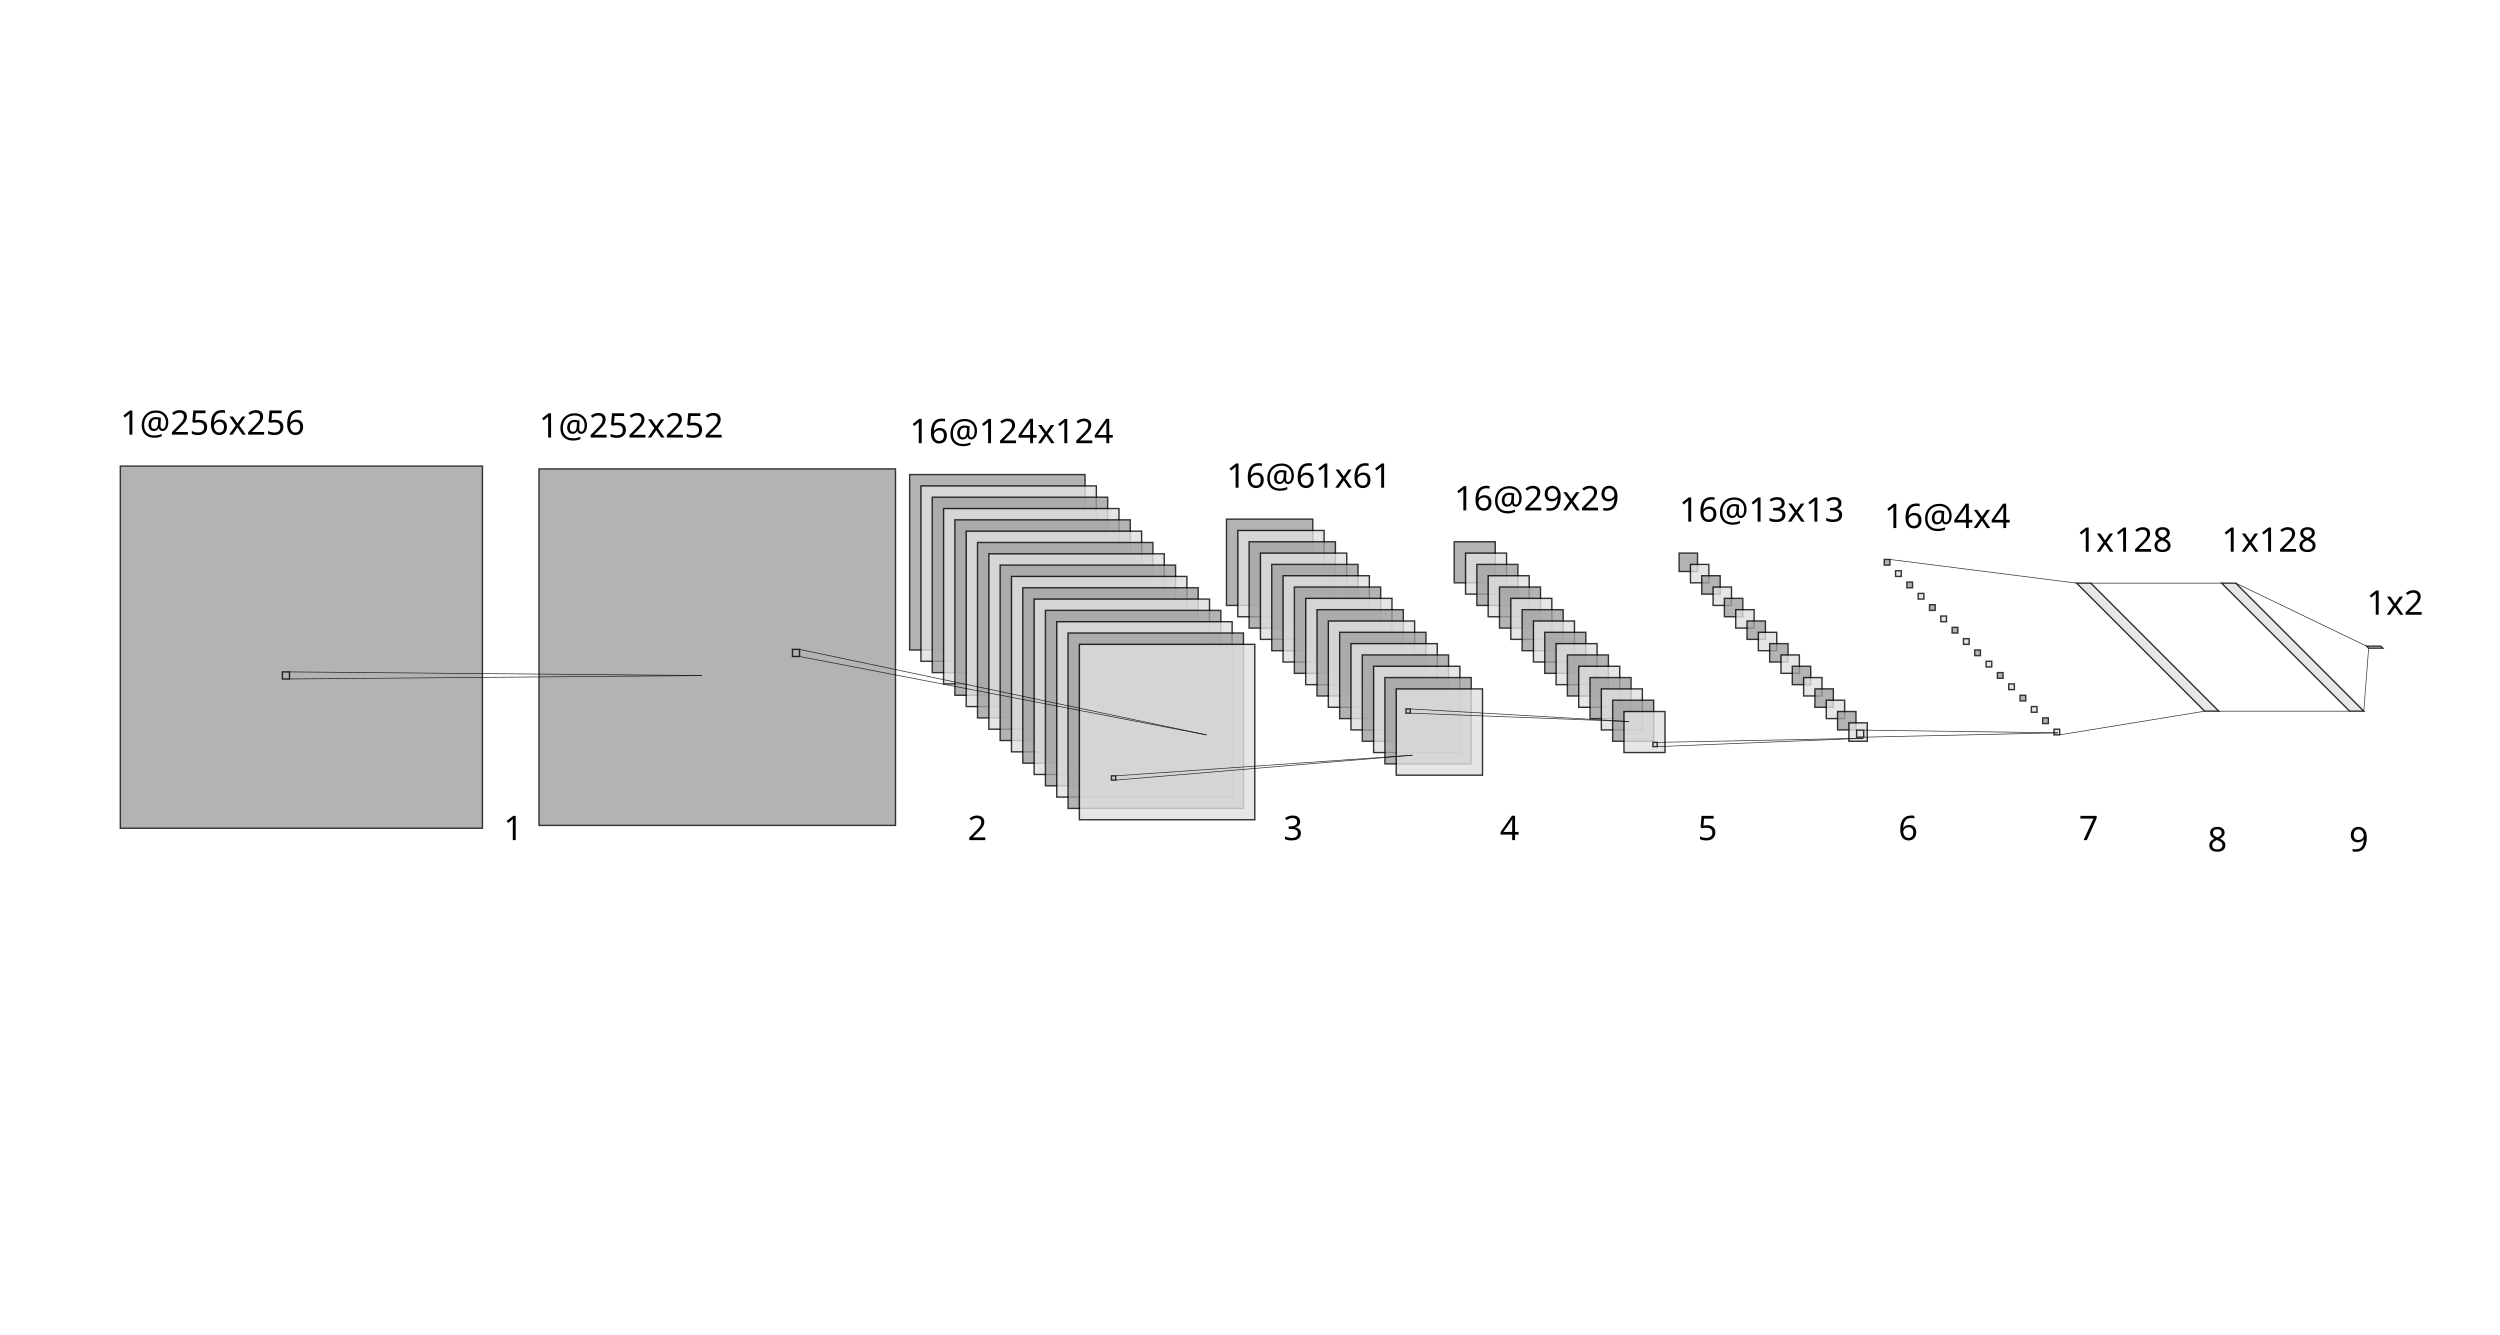
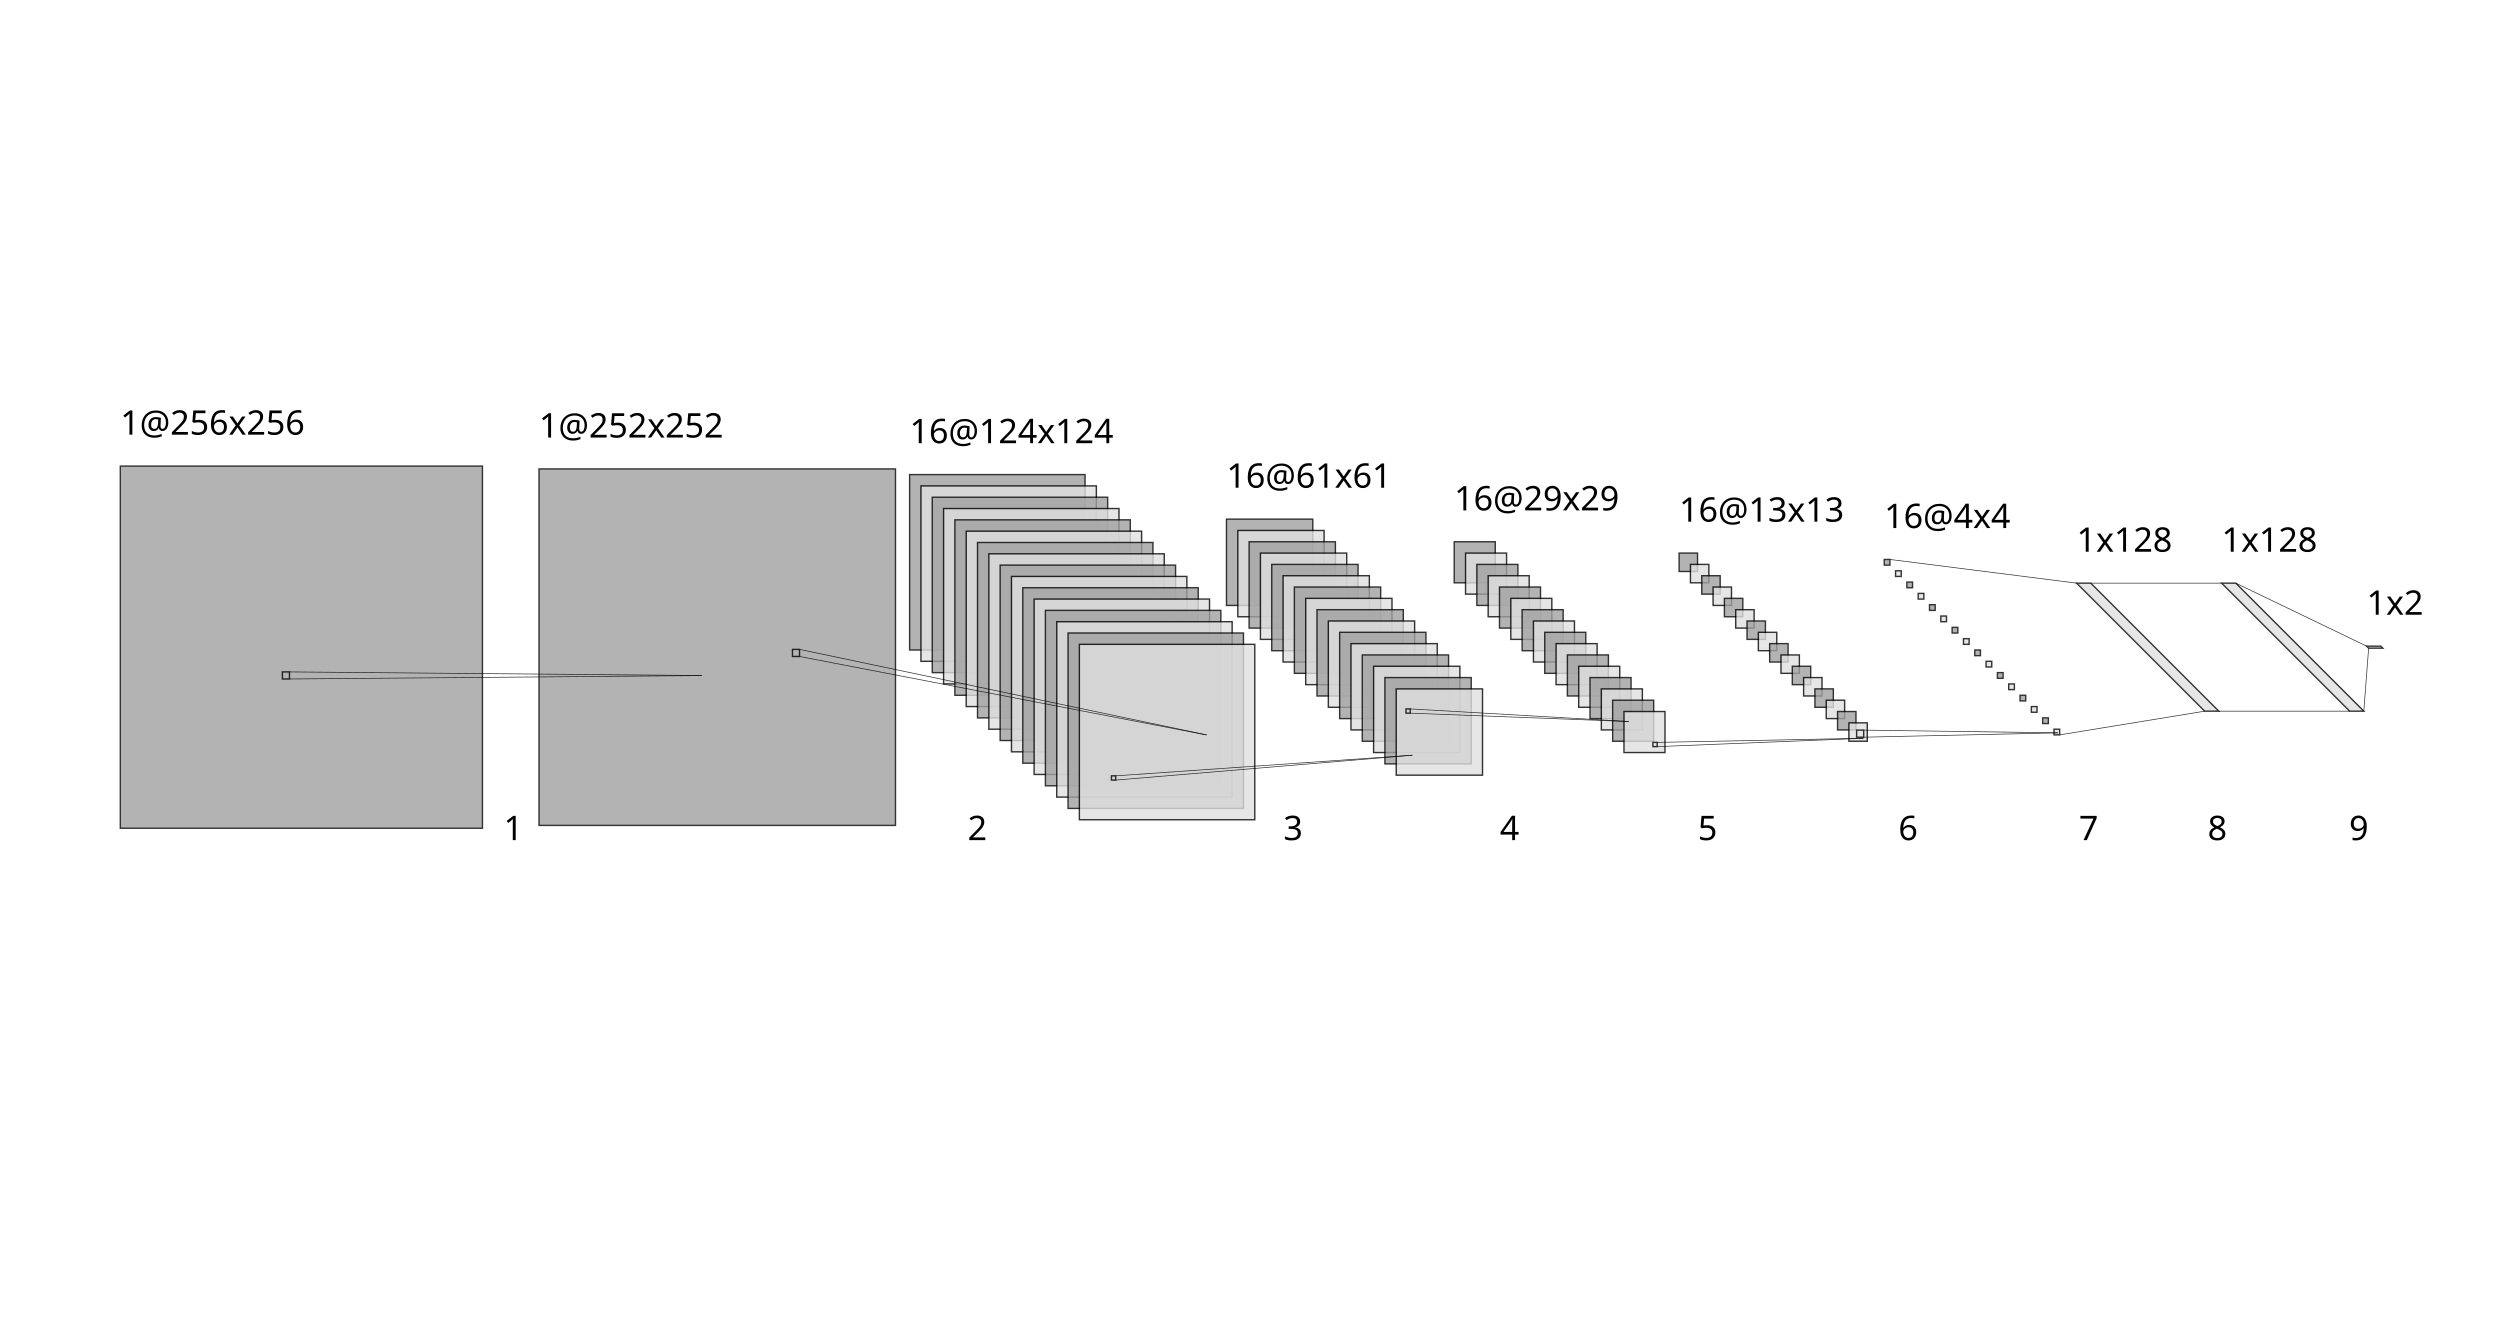
<svg xmlns="http://www.w3.org/2000/svg" width="1261" height="673" style="cursor: move;">
  <g transform="translate(250.1196,86.33761) scale(0.7134939)">
    <rect class="rect" id="0_0" width="256" height="256" x="-265.5" y="208.5" style="fill: rgb(160, 160, 160); stroke: black; stroke-width: 1; opacity: 0.8;" />
    <rect class="rect" id="1_0" width="252" height="252" x="30.5" y="210.5" style="fill: rgb(160, 160, 160); stroke: black; stroke-width: 1; opacity: 0.8;" />
    <rect class="rect" id="2_0" width="124" height="124" x="292.5" y="214.5" style="fill: rgb(160, 160, 160); stroke: black; stroke-width: 1; opacity: 0.8;" />
    <rect class="rect" id="2_1" width="124" height="124" x="300.5" y="222.5" style="fill: rgb(224, 224, 224); stroke: black; stroke-width: 1; opacity: 0.8;" />
    <rect class="rect" id="2_2" width="124" height="124" x="308.5" y="230.5" style="fill: rgb(160, 160, 160); stroke: black; stroke-width: 1; opacity: 0.8;" />
    <rect class="rect" id="2_3" width="124" height="124" x="316.5" y="238.5" style="fill: rgb(224, 224, 224); stroke: black; stroke-width: 1; opacity: 0.8;" />
    <rect class="rect" id="2_4" width="124" height="124" x="324.5" y="246.5" style="fill: rgb(160, 160, 160); stroke: black; stroke-width: 1; opacity: 0.8;" />
    <rect class="rect" id="2_5" width="124" height="124" x="332.5" y="254.5" style="fill: rgb(224, 224, 224); stroke: black; stroke-width: 1; opacity: 0.8;" />
    <rect class="rect" id="2_6" width="124" height="124" x="340.5" y="262.5" style="fill: rgb(160, 160, 160); stroke: black; stroke-width: 1; opacity: 0.8;" />
    <rect class="rect" id="2_7" width="124" height="124" x="348.5" y="270.5" style="fill: rgb(224, 224, 224); stroke: black; stroke-width: 1; opacity: 0.8;" />
    <rect class="rect" id="2_8" width="124" height="124" x="356.5" y="278.5" style="fill: rgb(160, 160, 160); stroke: black; stroke-width: 1; opacity: 0.8;" />
    <rect class="rect" id="2_9" width="124" height="124" x="364.5" y="286.5" style="fill: rgb(224, 224, 224); stroke: black; stroke-width: 1; opacity: 0.8;" />
    <rect class="rect" id="2_10" width="124" height="124" x="372.5" y="294.5" style="fill: rgb(160, 160, 160); stroke: black; stroke-width: 1; opacity: 0.8;" />
    <rect class="rect" id="2_11" width="124" height="124" x="380.5" y="302.5" style="fill: rgb(224, 224, 224); stroke: black; stroke-width: 1; opacity: 0.8;" />
    <rect class="rect" id="2_12" width="124" height="124" x="388.5" y="310.5" style="fill: rgb(160, 160, 160); stroke: black; stroke-width: 1; opacity: 0.8;" />
    <rect class="rect" id="2_13" width="124" height="124" x="396.5" y="318.5" style="fill: rgb(224, 224, 224); stroke: black; stroke-width: 1; opacity: 0.8;" />
    <rect class="rect" id="2_14" width="124" height="124" x="404.5" y="326.5" style="fill: rgb(160, 160, 160); stroke: black; stroke-width: 1; opacity: 0.8;" />
    <rect class="rect" id="2_15" width="124" height="124" x="412.5" y="334.5" style="fill: rgb(224, 224, 224); stroke: black; stroke-width: 1; opacity: 0.8;" />
    <rect class="rect" id="3_0" width="61" height="61" x="516.5" y="246" style="fill: rgb(160, 160, 160); stroke: black; stroke-width: 1; opacity: 0.8;" />
    <rect class="rect" id="3_1" width="61" height="61" x="524.5" y="254" style="fill: rgb(224, 224, 224); stroke: black; stroke-width: 1; opacity: 0.8;" />
    <rect class="rect" id="3_2" width="61" height="61" x="532.5" y="262" style="fill: rgb(160, 160, 160); stroke: black; stroke-width: 1; opacity: 0.8;" />
    <rect class="rect" id="3_3" width="61" height="61" x="540.5" y="270" style="fill: rgb(224, 224, 224); stroke: black; stroke-width: 1; opacity: 0.8;" />
    <rect class="rect" id="3_4" width="61" height="61" x="548.5" y="278" style="fill: rgb(160, 160, 160); stroke: black; stroke-width: 1; opacity: 0.8;" />
    <rect class="rect" id="3_5" width="61" height="61" x="556.5" y="286" style="fill: rgb(224, 224, 224); stroke: black; stroke-width: 1; opacity: 0.8;" />
    <rect class="rect" id="3_6" width="61" height="61" x="564.5" y="294" style="fill: rgb(160, 160, 160); stroke: black; stroke-width: 1; opacity: 0.8;" />
    <rect class="rect" id="3_7" width="61" height="61" x="572.5" y="302" style="fill: rgb(224, 224, 224); stroke: black; stroke-width: 1; opacity: 0.8;" />
    <rect class="rect" id="3_8" width="61" height="61" x="580.5" y="310" style="fill: rgb(160, 160, 160); stroke: black; stroke-width: 1; opacity: 0.8;" />
    <rect class="rect" id="3_9" width="61" height="61" x="588.5" y="318" style="fill: rgb(224, 224, 224); stroke: black; stroke-width: 1; opacity: 0.8;" />
    <rect class="rect" id="3_10" width="61" height="61" x="596.5" y="326" style="fill: rgb(160, 160, 160); stroke: black; stroke-width: 1; opacity: 0.8;" />
    <rect class="rect" id="3_11" width="61" height="61" x="604.5" y="334" style="fill: rgb(224, 224, 224); stroke: black; stroke-width: 1; opacity: 0.8;" />
    <rect class="rect" id="3_12" width="61" height="61" x="612.5" y="342" style="fill: rgb(160, 160, 160); stroke: black; stroke-width: 1; opacity: 0.8;" />
    <rect class="rect" id="3_13" width="61" height="61" x="620.5" y="350" style="fill: rgb(224, 224, 224); stroke: black; stroke-width: 1; opacity: 0.8;" />
    <rect class="rect" id="3_14" width="61" height="61" x="628.5" y="358" style="fill: rgb(160, 160, 160); stroke: black; stroke-width: 1; opacity: 0.8;" />
    <rect class="rect" id="3_15" width="61" height="61" x="636.5" y="366" style="fill: rgb(224, 224, 224); stroke: black; stroke-width: 1; opacity: 0.8;" />
    <rect class="rect" id="4_0" width="29" height="29" x="677.5" y="262" style="fill: rgb(160, 160, 160); stroke: black; stroke-width: 1; opacity: 0.8;" />
    <rect class="rect" id="4_1" width="29" height="29" x="685.5" y="270" style="fill: rgb(224, 224, 224); stroke: black; stroke-width: 1; opacity: 0.8;" />
    <rect class="rect" id="4_2" width="29" height="29" x="693.5" y="278" style="fill: rgb(160, 160, 160); stroke: black; stroke-width: 1; opacity: 0.8;" />
    <rect class="rect" id="4_3" width="29" height="29" x="701.5" y="286" style="fill: rgb(224, 224, 224); stroke: black; stroke-width: 1; opacity: 0.8;" />
    <rect class="rect" id="4_4" width="29" height="29" x="709.5" y="294" style="fill: rgb(160, 160, 160); stroke: black; stroke-width: 1; opacity: 0.8;" />
    <rect class="rect" id="4_5" width="29" height="29" x="717.5" y="302" style="fill: rgb(224, 224, 224); stroke: black; stroke-width: 1; opacity: 0.8;" />
    <rect class="rect" id="4_6" width="29" height="29" x="725.5" y="310" style="fill: rgb(160, 160, 160); stroke: black; stroke-width: 1; opacity: 0.8;" />
    <rect class="rect" id="4_7" width="29" height="29" x="733.5" y="318" style="fill: rgb(224, 224, 224); stroke: black; stroke-width: 1; opacity: 0.8;" />
    <rect class="rect" id="4_8" width="29" height="29" x="741.5" y="326" style="fill: rgb(160, 160, 160); stroke: black; stroke-width: 1; opacity: 0.8;" />
    <rect class="rect" id="4_9" width="29" height="29" x="749.5" y="334" style="fill: rgb(224, 224, 224); stroke: black; stroke-width: 1; opacity: 0.8;" />
    <rect class="rect" id="4_10" width="29" height="29" x="757.5" y="342" style="fill: rgb(160, 160, 160); stroke: black; stroke-width: 1; opacity: 0.8;" />
    <rect class="rect" id="4_11" width="29" height="29" x="765.5" y="350" style="fill: rgb(224, 224, 224); stroke: black; stroke-width: 1; opacity: 0.8;" />
    <rect class="rect" id="4_12" width="29" height="29" x="773.5" y="358" style="fill: rgb(160, 160, 160); stroke: black; stroke-width: 1; opacity: 0.8;" />
    <rect class="rect" id="4_13" width="29" height="29" x="781.5" y="366" style="fill: rgb(224, 224, 224); stroke: black; stroke-width: 1; opacity: 0.8;" />
    <rect class="rect" id="4_14" width="29" height="29" x="789.5" y="374" style="fill: rgb(160, 160, 160); stroke: black; stroke-width: 1; opacity: 0.8;" />
    <rect class="rect" id="4_15" width="29" height="29" x="797.5" y="382" style="fill: rgb(224, 224, 224); stroke: black; stroke-width: 1; opacity: 0.8;" />
    <rect class="rect" id="5_0" width="13" height="13" x="836.5" y="270" style="fill: rgb(160, 160, 160); stroke: black; stroke-width: 1; opacity: 0.8;" />
    <rect class="rect" id="5_1" width="13" height="13" x="844.5" y="278" style="fill: rgb(224, 224, 224); stroke: black; stroke-width: 1; opacity: 0.8;" />
    <rect class="rect" id="5_2" width="13" height="13" x="852.5" y="286" style="fill: rgb(160, 160, 160); stroke: black; stroke-width: 1; opacity: 0.8;" />
    <rect class="rect" id="5_3" width="13" height="13" x="860.5" y="294" style="fill: rgb(224, 224, 224); stroke: black; stroke-width: 1; opacity: 0.8;" />
    <rect class="rect" id="5_4" width="13" height="13" x="868.5" y="302" style="fill: rgb(160, 160, 160); stroke: black; stroke-width: 1; opacity: 0.8;" />
    <rect class="rect" id="5_5" width="13" height="13" x="876.5" y="310" style="fill: rgb(224, 224, 224); stroke: black; stroke-width: 1; opacity: 0.8;" />
    <rect class="rect" id="5_6" width="13" height="13" x="884.5" y="318" style="fill: rgb(160, 160, 160); stroke: black; stroke-width: 1; opacity: 0.8;" />
    <rect class="rect" id="5_7" width="13" height="13" x="892.5" y="326" style="fill: rgb(224, 224, 224); stroke: black; stroke-width: 1; opacity: 0.8;" />
    <rect class="rect" id="5_8" width="13" height="13" x="900.5" y="334" style="fill: rgb(160, 160, 160); stroke: black; stroke-width: 1; opacity: 0.8;" />
    <rect class="rect" id="5_9" width="13" height="13" x="908.5" y="342" style="fill: rgb(224, 224, 224); stroke: black; stroke-width: 1; opacity: 0.8;" />
    <rect class="rect" id="5_10" width="13" height="13" x="916.5" y="350" style="fill: rgb(160, 160, 160); stroke: black; stroke-width: 1; opacity: 0.8;" />
    <rect class="rect" id="5_11" width="13" height="13" x="924.5" y="358" style="fill: rgb(224, 224, 224); stroke: black; stroke-width: 1; opacity: 0.8;" />
    <rect class="rect" id="5_12" width="13" height="13" x="932.5" y="366" style="fill: rgb(160, 160, 160); stroke: black; stroke-width: 1; opacity: 0.8;" />
    <rect class="rect" id="5_13" width="13" height="13" x="940.5" y="374" style="fill: rgb(224, 224, 224); stroke: black; stroke-width: 1; opacity: 0.8;" />
    <rect class="rect" id="5_14" width="13" height="13" x="948.5" y="382" style="fill: rgb(160, 160, 160); stroke: black; stroke-width: 1; opacity: 0.8;" />
    <rect class="rect" id="5_15" width="13" height="13" x="956.5" y="390" style="fill: rgb(224, 224, 224); stroke: black; stroke-width: 1; opacity: 0.8;" />
    <rect class="rect" id="6_0" width="4" height="4" x="981.5" y="274.5" style="fill: rgb(160, 160, 160); stroke: black; stroke-width: 1; opacity: 0.8;" />
    <rect class="rect" id="6_1" width="4" height="4" x="989.5" y="282.5" style="fill: rgb(224, 224, 224); stroke: black; stroke-width: 1; opacity: 0.8;" />
    <rect class="rect" id="6_2" width="4" height="4" x="997.5" y="290.5" style="fill: rgb(160, 160, 160); stroke: black; stroke-width: 1; opacity: 0.8;" />
    <rect class="rect" id="6_3" width="4" height="4" x="1005.5" y="298.5" style="fill: rgb(224, 224, 224); stroke: black; stroke-width: 1; opacity: 0.8;" />
    <rect class="rect" id="6_4" width="4" height="4" x="1013.5" y="306.5" style="fill: rgb(160, 160, 160); stroke: black; stroke-width: 1; opacity: 0.8;" />
    <rect class="rect" id="6_5" width="4" height="4" x="1021.5" y="314.5" style="fill: rgb(224, 224, 224); stroke: black; stroke-width: 1; opacity: 0.8;" />
    <rect class="rect" id="6_6" width="4" height="4" x="1029.5" y="322.5" style="fill: rgb(160, 160, 160); stroke: black; stroke-width: 1; opacity: 0.8;" />
    <rect class="rect" id="6_7" width="4" height="4" x="1037.5" y="330.5" style="fill: rgb(224, 224, 224); stroke: black; stroke-width: 1; opacity: 0.8;" />
    <rect class="rect" id="6_8" width="4" height="4" x="1045.5" y="338.5" style="fill: rgb(160, 160, 160); stroke: black; stroke-width: 1; opacity: 0.8;" />
    <rect class="rect" id="6_9" width="4" height="4" x="1053.5" y="346.5" style="fill: rgb(224, 224, 224); stroke: black; stroke-width: 1; opacity: 0.8;" />
    <rect class="rect" id="6_10" width="4" height="4" x="1061.5" y="354.5" style="fill: rgb(160, 160, 160); stroke: black; stroke-width: 1; opacity: 0.8;" />
    <rect class="rect" id="6_11" width="4" height="4" x="1069.5" y="362.5" style="fill: rgb(224, 224, 224); stroke: black; stroke-width: 1; opacity: 0.8;" />
    <rect class="rect" id="6_12" width="4" height="4" x="1077.5" y="370.5" style="fill: rgb(160, 160, 160); stroke: black; stroke-width: 1; opacity: 0.8;" />
    <rect class="rect" id="6_13" width="4" height="4" x="1085.5" y="378.5" style="fill: rgb(224, 224, 224); stroke: black; stroke-width: 1; opacity: 0.8;" />
    <rect class="rect" id="6_14" width="4" height="4" x="1093.5" y="386.5" style="fill: rgb(160, 160, 160); stroke: black; stroke-width: 1; opacity: 0.8;" />
    <rect class="rect" id="6_15" width="4" height="4" x="1101.5" y="394.5" style="fill: rgb(224, 224, 224); stroke: black; stroke-width: 1; opacity: 0.8;" />
    <rect class="conv" id="conv_0" width="5" height="5" x="-150.922" y="353.991" style="fill-opacity: 0; stroke: black; stroke-width: 1; stroke-opacity: 0.8;" />
    <rect class="conv" id="conv_1" width="5" height="5" x="209.67" y="338.085" style="fill-opacity: 0; stroke: black; stroke-width: 1; stroke-opacity: 0.8;" />
    <rect class="conv" id="conv_2" width="3" height="3" x="435.167" y="427.468" style="fill-opacity: 0; stroke: black; stroke-width: 1; stroke-opacity: 0.8;" />
    <rect class="conv" id="conv_3" width="3" height="3" x="643.406" y="380.149" style="fill-opacity: 0; stroke: black; stroke-width: 1; stroke-opacity: 0.8;" />
    <rect class="conv" id="conv_4" width="3" height="3" x="817.963" y="403.816" style="fill-opacity: 0; stroke: black; stroke-width: 1; stroke-opacity: 0.8;" />
    <rect class="conv" id="conv_5" width="5" height="5" x="961.966" y="395.147" style="fill-opacity: 0; stroke: black; stroke-width: 1; stroke-opacity: 0.8;" />
    <line class="link" id="conv_0" x1="-145.922" y1="358.991" x2="145.534" y2="356.571" style="stroke: black; stroke-width: 0.5; stroke-opacity: 0.8;" />
    <line class="link" id="conv_0" x1="-145.922" y1="353.991" x2="145.534" y2="356.571" style="stroke: black; stroke-width: 0.5; stroke-opacity: 0.8;" />
    <line class="link" id="conv_1" x1="214.67" y1="343.085" x2="502.448" y2="398.551" style="stroke: black; stroke-width: 0.5; stroke-opacity: 0.8;" />
    <line class="link" id="conv_1" x1="214.67" y1="338.085" x2="502.448" y2="398.551" style="stroke: black; stroke-width: 0.5; stroke-opacity: 0.8;" />
    <line class="link" id="conv_2" x1="438.167" y1="430.468" x2="647.927" y2="412.868" style="stroke: black; stroke-width: 0.5; stroke-opacity: 0.8;" />
    <line class="link" id="conv_2" x1="438.167" y1="427.468" x2="647.927" y2="412.868" style="stroke: black; stroke-width: 0.5; stroke-opacity: 0.8;" />
    <line class="link" id="conv_3" x1="646.406" y1="383.149" x2="800.953" y2="389.074" style="stroke: black; stroke-width: 0.5; stroke-opacity: 0.8;" />
    <line class="link" id="conv_3" x1="646.406" y1="380.149" x2="800.953" y2="389.074" style="stroke: black; stroke-width: 0.5; stroke-opacity: 0.8;" />
    <line class="link" id="conv_4" x1="820.963" y1="406.816" x2="966.732" y2="400.908" style="stroke: black; stroke-width: 0.5; stroke-opacity: 0.8;" />
    <line class="link" id="conv_4" x1="820.963" y1="403.816" x2="966.732" y2="400.908" style="stroke: black; stroke-width: 0.5; stroke-opacity: 0.8;" />
    <line class="link" id="conv_5" x1="966.966" y1="400.147" x2="1104.233" y2="397.073" style="stroke: black; stroke-width: 0.5; stroke-opacity: 0.8;" />
    <line class="link" id="conv_5" x1="966.966" y1="395.147" x2="1104.233" y2="397.073" style="stroke: black; stroke-width: 0.5; stroke-opacity: 0.8;" />
    <polygon class="poly" id="fc_0" points="1117.5,291.245 1127.5,291.245 1218.01,381.755 1208.01,381.755" style="fill: rgb(224, 224, 224); stroke: black; stroke-width: 1; opacity: 0.8;" />
    <polygon class="poly" id="fc_1" points="1220.01,291.245 1230.01,291.245 1320.519,381.755 1310.519,381.755" style="fill: rgb(224, 224, 224); stroke: black; stroke-width: 1; opacity: 0.8;" />
    <polygon class="poly" id="fc_2" points="1322.519,335.793 1332.519,335.793 1333.934,337.207 1323.934,337.207" style="fill: rgb(224, 224, 224); stroke: black; stroke-width: 1; opacity: 0.8;" />
    <line class="line" id="fc_0" x1="1105.5" y1="398.5" x2="1208.01" y2="381.755" style="stroke: black; stroke-width: 0.5; stroke-opacity: 0.8;" />
    <line class="line" id="fc_0" x1="985.5" y1="274.5" x2="1117.5" y2="291.245" style="stroke: black; stroke-width: 0.5; stroke-opacity: 0.8;" />
    <line class="line" id="fc_1" x1="1218.01" y1="381.755" x2="1310.519" y2="381.755" style="stroke: black; stroke-width: 0.5; stroke-opacity: 0.8;" />
    <line class="line" id="fc_1" x1="1127.5" y1="291.245" x2="1220.01" y2="291.245" style="stroke: black; stroke-width: 0.5; stroke-opacity: 0.8;" />
    <line class="line" id="fc_2" x1="1320.519" y1="381.755" x2="1323.934" y2="337.207" style="stroke: black; stroke-width: 0.5; stroke-opacity: 0.8;" />
    <line class="line" id="fc_2" x1="1230.01" y1="291.245" x2="1322.519" y2="335.793" style="stroke: black; stroke-width: 0.5; stroke-opacity: 0.8;" />
    <text class="text" dy=".35em" font-family="sans-serif" x="5.5" y="464.5" style="font-size: 24px;">1</text>
    <text class="text" dy=".35em" font-family="sans-serif" x="333.5" y="464.5" style="font-size: 24px;">2</text>
    <text class="text" dy=".35em" font-family="sans-serif" x="556.75" y="464.5" style="font-size: 24px;">3</text>
    <text class="text" dy=".35em" font-family="sans-serif" x="709.75" y="464.5" style="font-size: 24px;">4</text>
    <text class="text" dy=".35em" font-family="sans-serif" x="849.75" y="464.5" style="font-size: 24px;">5</text>
    <text class="text" dy=".35em" font-family="sans-serif" x="991.5" y="464.5" style="font-size: 24px;">6</text>
    <text class="text" dy=".35em" font-family="sans-serif" x="1119.127" y="464.5" style="font-size: 24px;">7</text>
-     <text class="text" dy=".35em" font-family="sans-serif" x="1210.127" y="472.5" style="font-size: 24px;">8</text>
-     <text class="text" dy=".35em" font-family="sans-serif" x="1310.127" y="472.5" style="font-size: 24px;">9</text>
+     <text class="text" dy=".35em" font-family="sans-serif" x="1210.127" y="464.5" style="font-size: 24px;">8</text>
+     <text class="text" dy=".35em" font-family="sans-serif" x="1310.127" y="464.5" style="font-size: 24px;">9</text>
    <text class="info" dy="-0.3em" font-family="sans-serif" x="-265.5" y="193.5" style="font-size: 24px;">1@256x256</text>
    <text class="info" dy="-0.3em" font-family="sans-serif" x="30.5" y="195.5" style="font-size: 24px;">1@252x252</text>
    <text class="info" dy="-0.3em" font-family="sans-serif" x="292.5" y="199.5" style="font-size: 24px;">16@124x124</text>
    <text class="info" dy="-0.3em" font-family="sans-serif" x="516.5" y="231" style="font-size: 24px;">16@61x61</text>
    <text class="info" dy="-0.3em" font-family="sans-serif" x="677.5" y="247" style="font-size: 24px;">16@29x29</text>
    <text class="info" dy="-0.3em" font-family="sans-serif" x="836.5" y="255" style="font-size: 24px;">16@13x13</text>
    <text class="info" dy="-0.3em" font-family="sans-serif" x="981.5" y="259.5" style="font-size: 24px;">16@4x4</text>
    <text class="info" dy="-0.3em" font-family="sans-serif" x="1117.5" y="276.245" style="font-size: 24px;">1x128</text>
    <text class="info" dy="-0.3em" font-family="sans-serif" x="1220.01" y="276.245" style="font-size: 24px;">1x128</text>
    <text class="info" dy="-0.3em" font-family="sans-serif" x="1322.519" y="320.793" style="font-size: 24px;">1x2</text>
  </g>
</svg>
